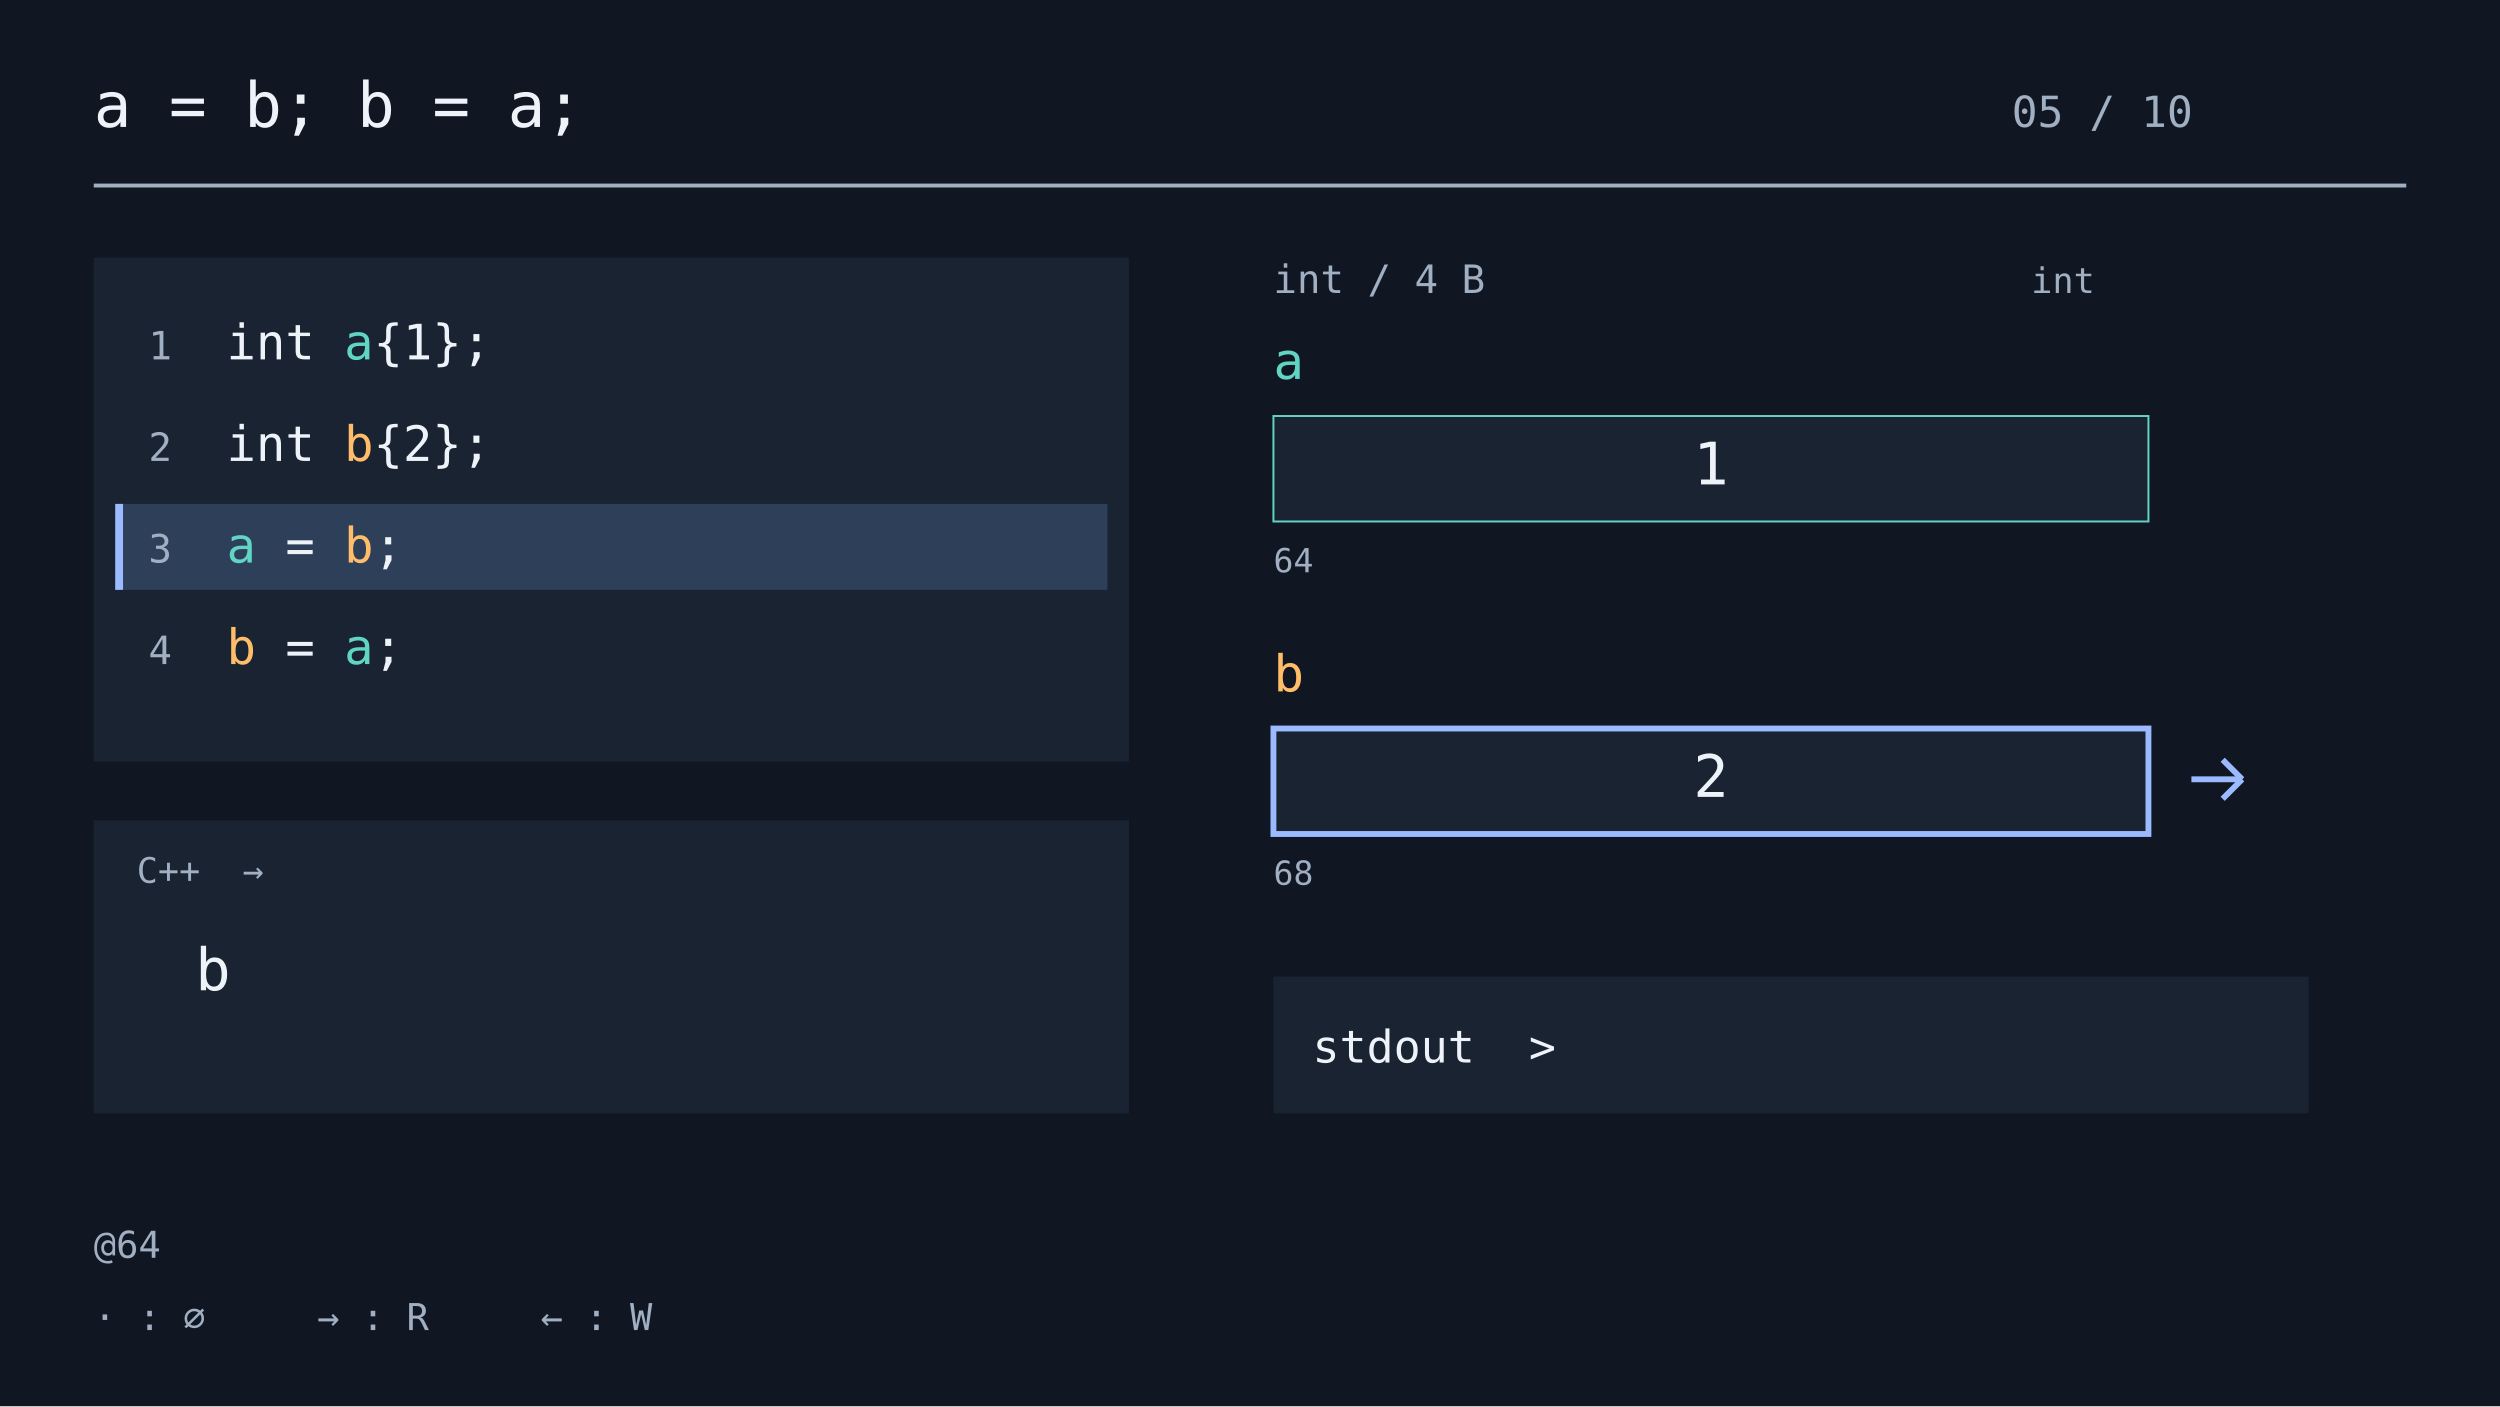
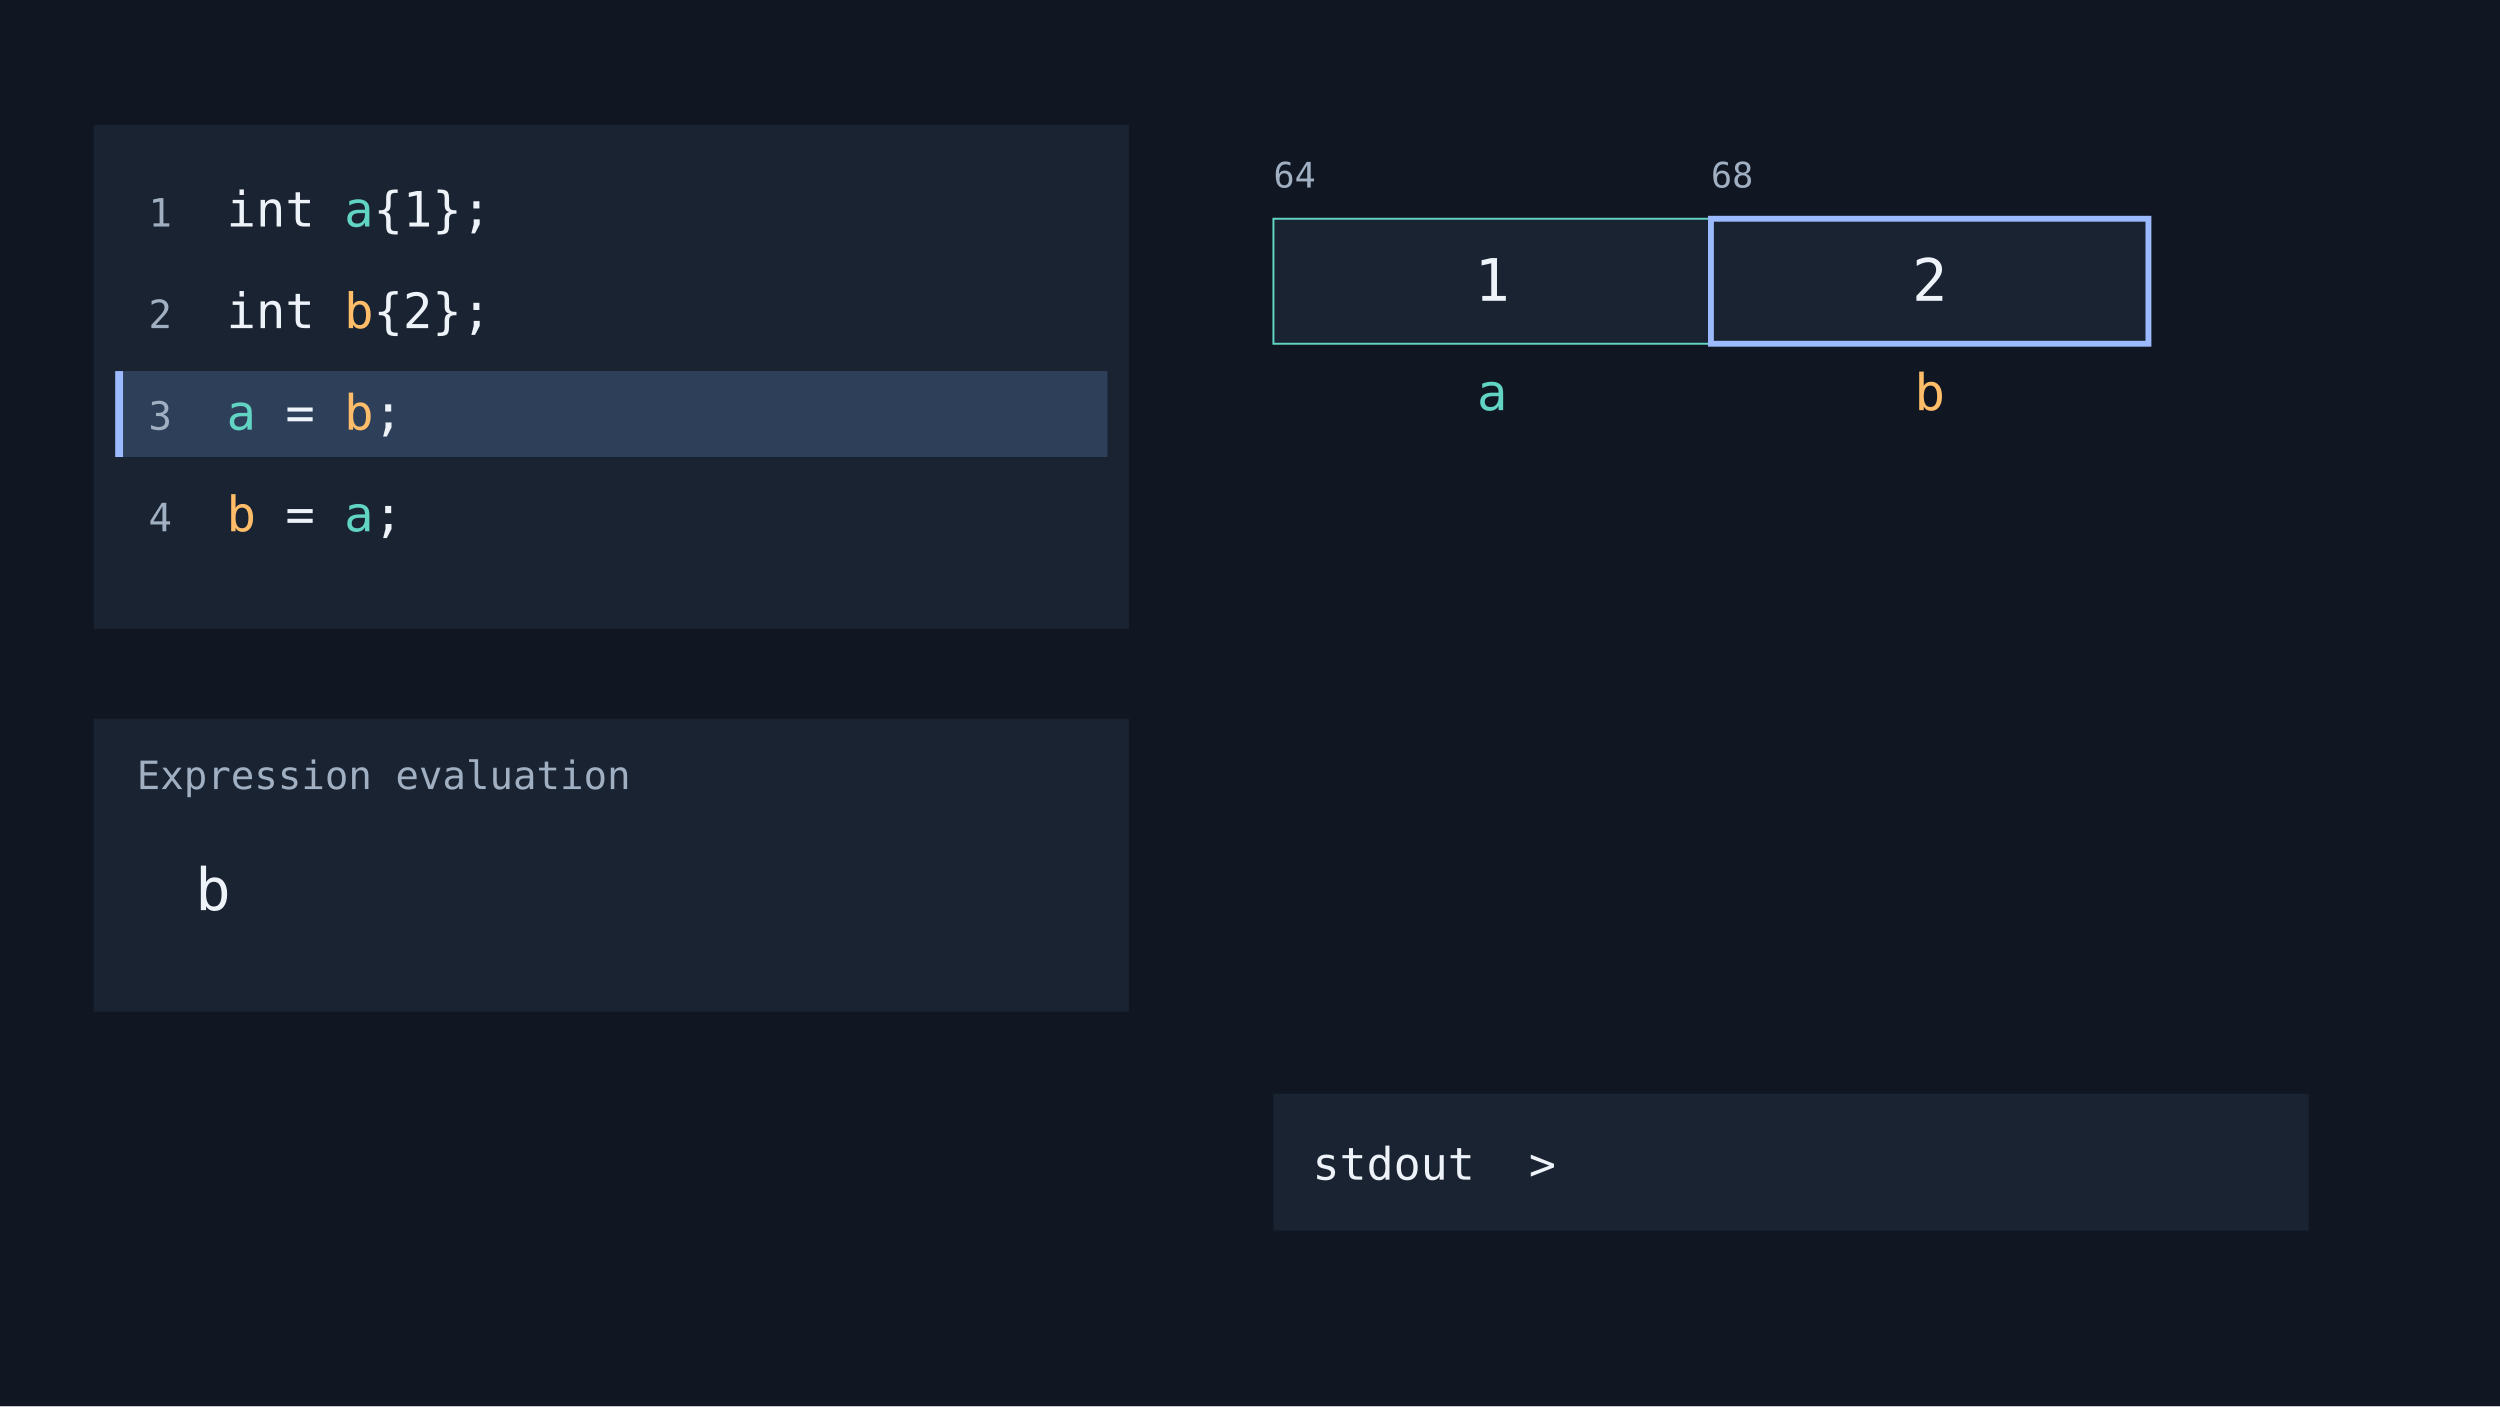
<svg xmlns="http://www.w3.org/2000/svg" viewBox="0 0 1280 720" width="1280" height="720" role="img">
  <rect x="0" y="0" width="1280" height="720" fill="#101722" stroke="none" stroke-width="1" />
-   <text x="48" y="65" font-family="DejaVu Sans Mono,monospace" font-size="32" fill="#eef3fa" xml:space="preserve">a = b; b = a;</text>
-   <text x="1030" y="65" font-family="DejaVu Sans Mono,monospace" font-size="22" fill="#a0afc2" xml:space="preserve">05 / 10</text>
-   <line x1="48" y1="95" x2="1232" y2="95" stroke="#a0afc2" stroke-width="2" />
-   <rect x="48" y="132" width="530" height="258" fill="#192331" stroke="none" stroke-width="1" />
-   <rect x="48" y="420" width="530" height="150" fill="#192331" stroke="none" stroke-width="1" />
-   <text x="70" y="452" font-family="DejaVu Sans Mono,monospace" font-size="18" fill="#a0afc2" xml:space="preserve">C++  →</text>
-   <text x="100" y="507" font-family="DejaVu Sans Mono,monospace" font-size="30" fill="#eef3fa" xml:space="preserve">b</text>
-   <text x="652" y="150" font-family="DejaVu Sans Mono,monospace" font-size="20" fill="#a0afc2" xml:space="preserve">int / 4 B</text>
-   <text x="1040" y="150" font-family="DejaVu Sans Mono,monospace" font-size="18" fill="#a0afc2" xml:space="preserve">int</text>
-   <text x="76" y="184" font-family="DejaVu Sans Mono,monospace" font-size="20" fill="#a0afc2" xml:space="preserve">1</text>
-   <text x="116" y="184" font-family="DejaVu Sans Mono,monospace" font-size="25" fill="#eef3fa" xml:space="preserve" />
-   <text x="116.0" y="184" font-family="DejaVu Sans Mono,monospace" font-size="25" fill="#eef3fa" xml:space="preserve">int</text>
-   <text x="161.15" y="184" font-family="DejaVu Sans Mono,monospace" font-size="25" fill="#eef3fa" xml:space="preserve"> </text>
-   <text x="176.2" y="184" font-family="DejaVu Sans Mono,monospace" font-size="25" fill="#61d4c4" xml:space="preserve">a</text>
-   <text x="191.25" y="184" font-family="DejaVu Sans Mono,monospace" font-size="25" fill="#eef3fa" xml:space="preserve">{1};</text>
-   <text x="76" y="236" font-family="DejaVu Sans Mono,monospace" font-size="20" fill="#a0afc2" xml:space="preserve">2</text>
-   <text x="116" y="236" font-family="DejaVu Sans Mono,monospace" font-size="25" fill="#eef3fa" xml:space="preserve" />
-   <text x="116.0" y="236" font-family="DejaVu Sans Mono,monospace" font-size="25" fill="#eef3fa" xml:space="preserve">int</text>
-   <text x="161.15" y="236" font-family="DejaVu Sans Mono,monospace" font-size="25" fill="#eef3fa" xml:space="preserve"> </text>
-   <text x="176.2" y="236" font-family="DejaVu Sans Mono,monospace" font-size="25" fill="#ffbd69" xml:space="preserve">b</text>
-   <text x="191.25" y="236" font-family="DejaVu Sans Mono,monospace" font-size="25" fill="#eef3fa" xml:space="preserve">{2};</text>
-   <rect x="59" y="258" width="508" height="44" fill="#2e4059" stroke="none" stroke-width="1" />
-   <rect x="59" y="258" width="4" height="44" fill="#9cbaff" stroke="none" stroke-width="1" />
-   <text x="76" y="288" font-family="DejaVu Sans Mono,monospace" font-size="20" fill="#a0afc2" xml:space="preserve">3</text>
-   <text x="116" y="288" font-family="DejaVu Sans Mono,monospace" font-size="25" fill="#eef3fa" xml:space="preserve" />
-   <text x="116.0" y="288" font-family="DejaVu Sans Mono,monospace" font-size="25" fill="#61d4c4" xml:space="preserve">a</text>
-   <text x="131.05" y="288" font-family="DejaVu Sans Mono,monospace" font-size="25" fill="#eef3fa" xml:space="preserve"> = </text>
-   <text x="176.2" y="288" font-family="DejaVu Sans Mono,monospace" font-size="25" fill="#ffbd69" xml:space="preserve">b</text>
-   <text x="191.25" y="288" font-family="DejaVu Sans Mono,monospace" font-size="25" fill="#eef3fa" xml:space="preserve">;</text>
-   <text x="76" y="340" font-family="DejaVu Sans Mono,monospace" font-size="20" fill="#a0afc2" xml:space="preserve">4</text>
-   <text x="116" y="340" font-family="DejaVu Sans Mono,monospace" font-size="25" fill="#eef3fa" xml:space="preserve" />
-   <text x="116.0" y="340" font-family="DejaVu Sans Mono,monospace" font-size="25" fill="#ffbd69" xml:space="preserve">b</text>
-   <text x="131.05" y="340" font-family="DejaVu Sans Mono,monospace" font-size="25" fill="#eef3fa" xml:space="preserve"> = </text>
-   <text x="176.2" y="340" font-family="DejaVu Sans Mono,monospace" font-size="25" fill="#61d4c4" xml:space="preserve">a</text>
-   <text x="191.25" y="340" font-family="DejaVu Sans Mono,monospace" font-size="25" fill="#eef3fa" xml:space="preserve">;</text>
-   <text x="652" y="194" font-family="DejaVu Sans Mono,monospace" font-size="26" fill="#61d4c4" xml:space="preserve">a</text>
-   <rect x="652" y="213" width="448" height="54" fill="#192331" stroke="#61d4c4" stroke-width="1" />
-   <text x="866.97" y="248" font-family="DejaVu Sans Mono,monospace" font-size="30" fill="#eef3fa" xml:space="preserve">1</text>
-   <text x="652" y="293" font-family="DejaVu Sans Mono,monospace" font-size="17" fill="#a0afc2" xml:space="preserve">64</text>
-   <text x="652" y="354" font-family="DejaVu Sans Mono,monospace" font-size="26" fill="#ffbd69" xml:space="preserve">b</text>
-   <rect x="652" y="373" width="448" height="54" fill="#192331" stroke="#9cbaff" stroke-width="3" />
-   <text x="866.97" y="408" font-family="DejaVu Sans Mono,monospace" font-size="30" fill="#eef3fa" xml:space="preserve">2</text>
-   <text x="652" y="453" font-family="DejaVu Sans Mono,monospace" font-size="17" fill="#a0afc2" xml:space="preserve">68</text>
-   <line x1="1122" y1="399" x2="1148" y2="399" stroke="#9cbaff" stroke-width="3" />
-   <line x1="1148" y1="399" x2="1138" y2="389" stroke="#9cbaff" stroke-width="3" />
-   <line x1="1148" y1="399" x2="1138" y2="409" stroke="#9cbaff" stroke-width="3" />
-   <rect x="652" y="500" width="530" height="70" fill="#192331" stroke="none" stroke-width="1" />
-   <text x="672" y="544" font-family="DejaVu Sans Mono,monospace" font-size="23" fill="#eef3fa" xml:space="preserve">stdout  &gt; </text>
-   <text x="48" y="644" font-family="DejaVu Sans Mono,monospace" font-size="19" fill="#a0afc2" xml:space="preserve">@64</text>
-   <text x="48" y="681" font-family="DejaVu Sans Mono,monospace" font-size="19" fill="#a0afc2" xml:space="preserve">· : ∅     → : R     ← : W</text>
+   <rect x="48" y="64" width="530" height="258" fill="#192331" stroke="none" stroke-width="1" />
+   <rect x="48" y="368" width="530" height="150" fill="#192331" stroke="none" stroke-width="1" />
+   <text x="70" y="404" font-family="DejaVu Sans Mono,monospace" font-size="20" fill="#a0afc2" xml:space="preserve">Expression evaluation</text>
+   <text x="100" y="466" font-family="DejaVu Sans Mono,monospace" font-size="30" fill="#eef3fa" xml:space="preserve">b</text>
+   <text x="76" y="116" font-family="DejaVu Sans Mono,monospace" font-size="20" fill="#a0afc2" xml:space="preserve">1</text>
+   <text x="116" y="116" font-family="DejaVu Sans Mono,monospace" font-size="25" fill="#eef3fa" xml:space="preserve" />
+   <text x="116.0" y="116" font-family="DejaVu Sans Mono,monospace" font-size="25" fill="#eef3fa" xml:space="preserve">int</text>
+   <text x="161.15" y="116" font-family="DejaVu Sans Mono,monospace" font-size="25" fill="#eef3fa" xml:space="preserve"> </text>
+   <text x="176.2" y="116" font-family="DejaVu Sans Mono,monospace" font-size="25" fill="#61d4c4" xml:space="preserve">a</text>
+   <text x="191.25" y="116" font-family="DejaVu Sans Mono,monospace" font-size="25" fill="#eef3fa" xml:space="preserve">{1};</text>
+   <text x="76" y="168" font-family="DejaVu Sans Mono,monospace" font-size="20" fill="#a0afc2" xml:space="preserve">2</text>
+   <text x="116" y="168" font-family="DejaVu Sans Mono,monospace" font-size="25" fill="#eef3fa" xml:space="preserve" />
+   <text x="116.0" y="168" font-family="DejaVu Sans Mono,monospace" font-size="25" fill="#eef3fa" xml:space="preserve">int</text>
+   <text x="161.15" y="168" font-family="DejaVu Sans Mono,monospace" font-size="25" fill="#eef3fa" xml:space="preserve"> </text>
+   <text x="176.2" y="168" font-family="DejaVu Sans Mono,monospace" font-size="25" fill="#ffbd69" xml:space="preserve">b</text>
+   <text x="191.25" y="168" font-family="DejaVu Sans Mono,monospace" font-size="25" fill="#eef3fa" xml:space="preserve">{2};</text>
+   <rect x="59" y="190" width="508" height="44" fill="#2e4059" stroke="none" stroke-width="1" />
+   <rect x="59" y="190" width="4" height="44" fill="#9cbaff" stroke="none" stroke-width="1" />
+   <text x="76" y="220" font-family="DejaVu Sans Mono,monospace" font-size="20" fill="#a0afc2" xml:space="preserve">3</text>
+   <text x="116" y="220" font-family="DejaVu Sans Mono,monospace" font-size="25" fill="#eef3fa" xml:space="preserve" />
+   <text x="116.0" y="220" font-family="DejaVu Sans Mono,monospace" font-size="25" fill="#61d4c4" xml:space="preserve">a</text>
+   <text x="131.05" y="220" font-family="DejaVu Sans Mono,monospace" font-size="25" fill="#eef3fa" xml:space="preserve"> = </text>
+   <text x="176.2" y="220" font-family="DejaVu Sans Mono,monospace" font-size="25" fill="#ffbd69" xml:space="preserve">b</text>
+   <text x="191.25" y="220" font-family="DejaVu Sans Mono,monospace" font-size="25" fill="#eef3fa" xml:space="preserve">;</text>
+   <text x="76" y="272" font-family="DejaVu Sans Mono,monospace" font-size="20" fill="#a0afc2" xml:space="preserve">4</text>
+   <text x="116" y="272" font-family="DejaVu Sans Mono,monospace" font-size="25" fill="#eef3fa" xml:space="preserve" />
+   <text x="116.0" y="272" font-family="DejaVu Sans Mono,monospace" font-size="25" fill="#ffbd69" xml:space="preserve">b</text>
+   <text x="131.05" y="272" font-family="DejaVu Sans Mono,monospace" font-size="25" fill="#eef3fa" xml:space="preserve"> = </text>
+   <text x="176.2" y="272" font-family="DejaVu Sans Mono,monospace" font-size="25" fill="#61d4c4" xml:space="preserve">a</text>
+   <text x="191.25" y="272" font-family="DejaVu Sans Mono,monospace" font-size="25" fill="#eef3fa" xml:space="preserve">;</text>
+   <text x="652" y="96" font-family="DejaVu Sans Mono,monospace" font-size="18" fill="#a0afc2" xml:space="preserve">64</text>
+   <text x="756.174" y="210" font-family="DejaVu Sans Mono,monospace" font-size="26" fill="#61d4c4" xml:space="preserve">a</text>
+   <rect x="652" y="112" width="224.0" height="64" fill="#192331" stroke="#61d4c4" stroke-width="1" />
+   <text x="754.97" y="154" font-family="DejaVu Sans Mono,monospace" font-size="30" fill="#eef3fa" xml:space="preserve">1</text>
+   <text x="876.0" y="96" font-family="DejaVu Sans Mono,monospace" font-size="18" fill="#a0afc2" xml:space="preserve">68</text>
+   <text x="980.174" y="210" font-family="DejaVu Sans Mono,monospace" font-size="26" fill="#ffbd69" xml:space="preserve">b</text>
+   <rect x="876.0" y="112" width="224.0" height="64" fill="#192331" stroke="#9cbaff" stroke-width="3" />
+   <text x="978.97" y="154" font-family="DejaVu Sans Mono,monospace" font-size="30" fill="#eef3fa" xml:space="preserve">2</text>
+   <rect x="652" y="560" width="530" height="70" fill="#192331" stroke="none" stroke-width="1" />
+   <text x="672" y="604" font-family="DejaVu Sans Mono,monospace" font-size="23" fill="#eef3fa" xml:space="preserve">stdout  &gt; </text>
</svg>
